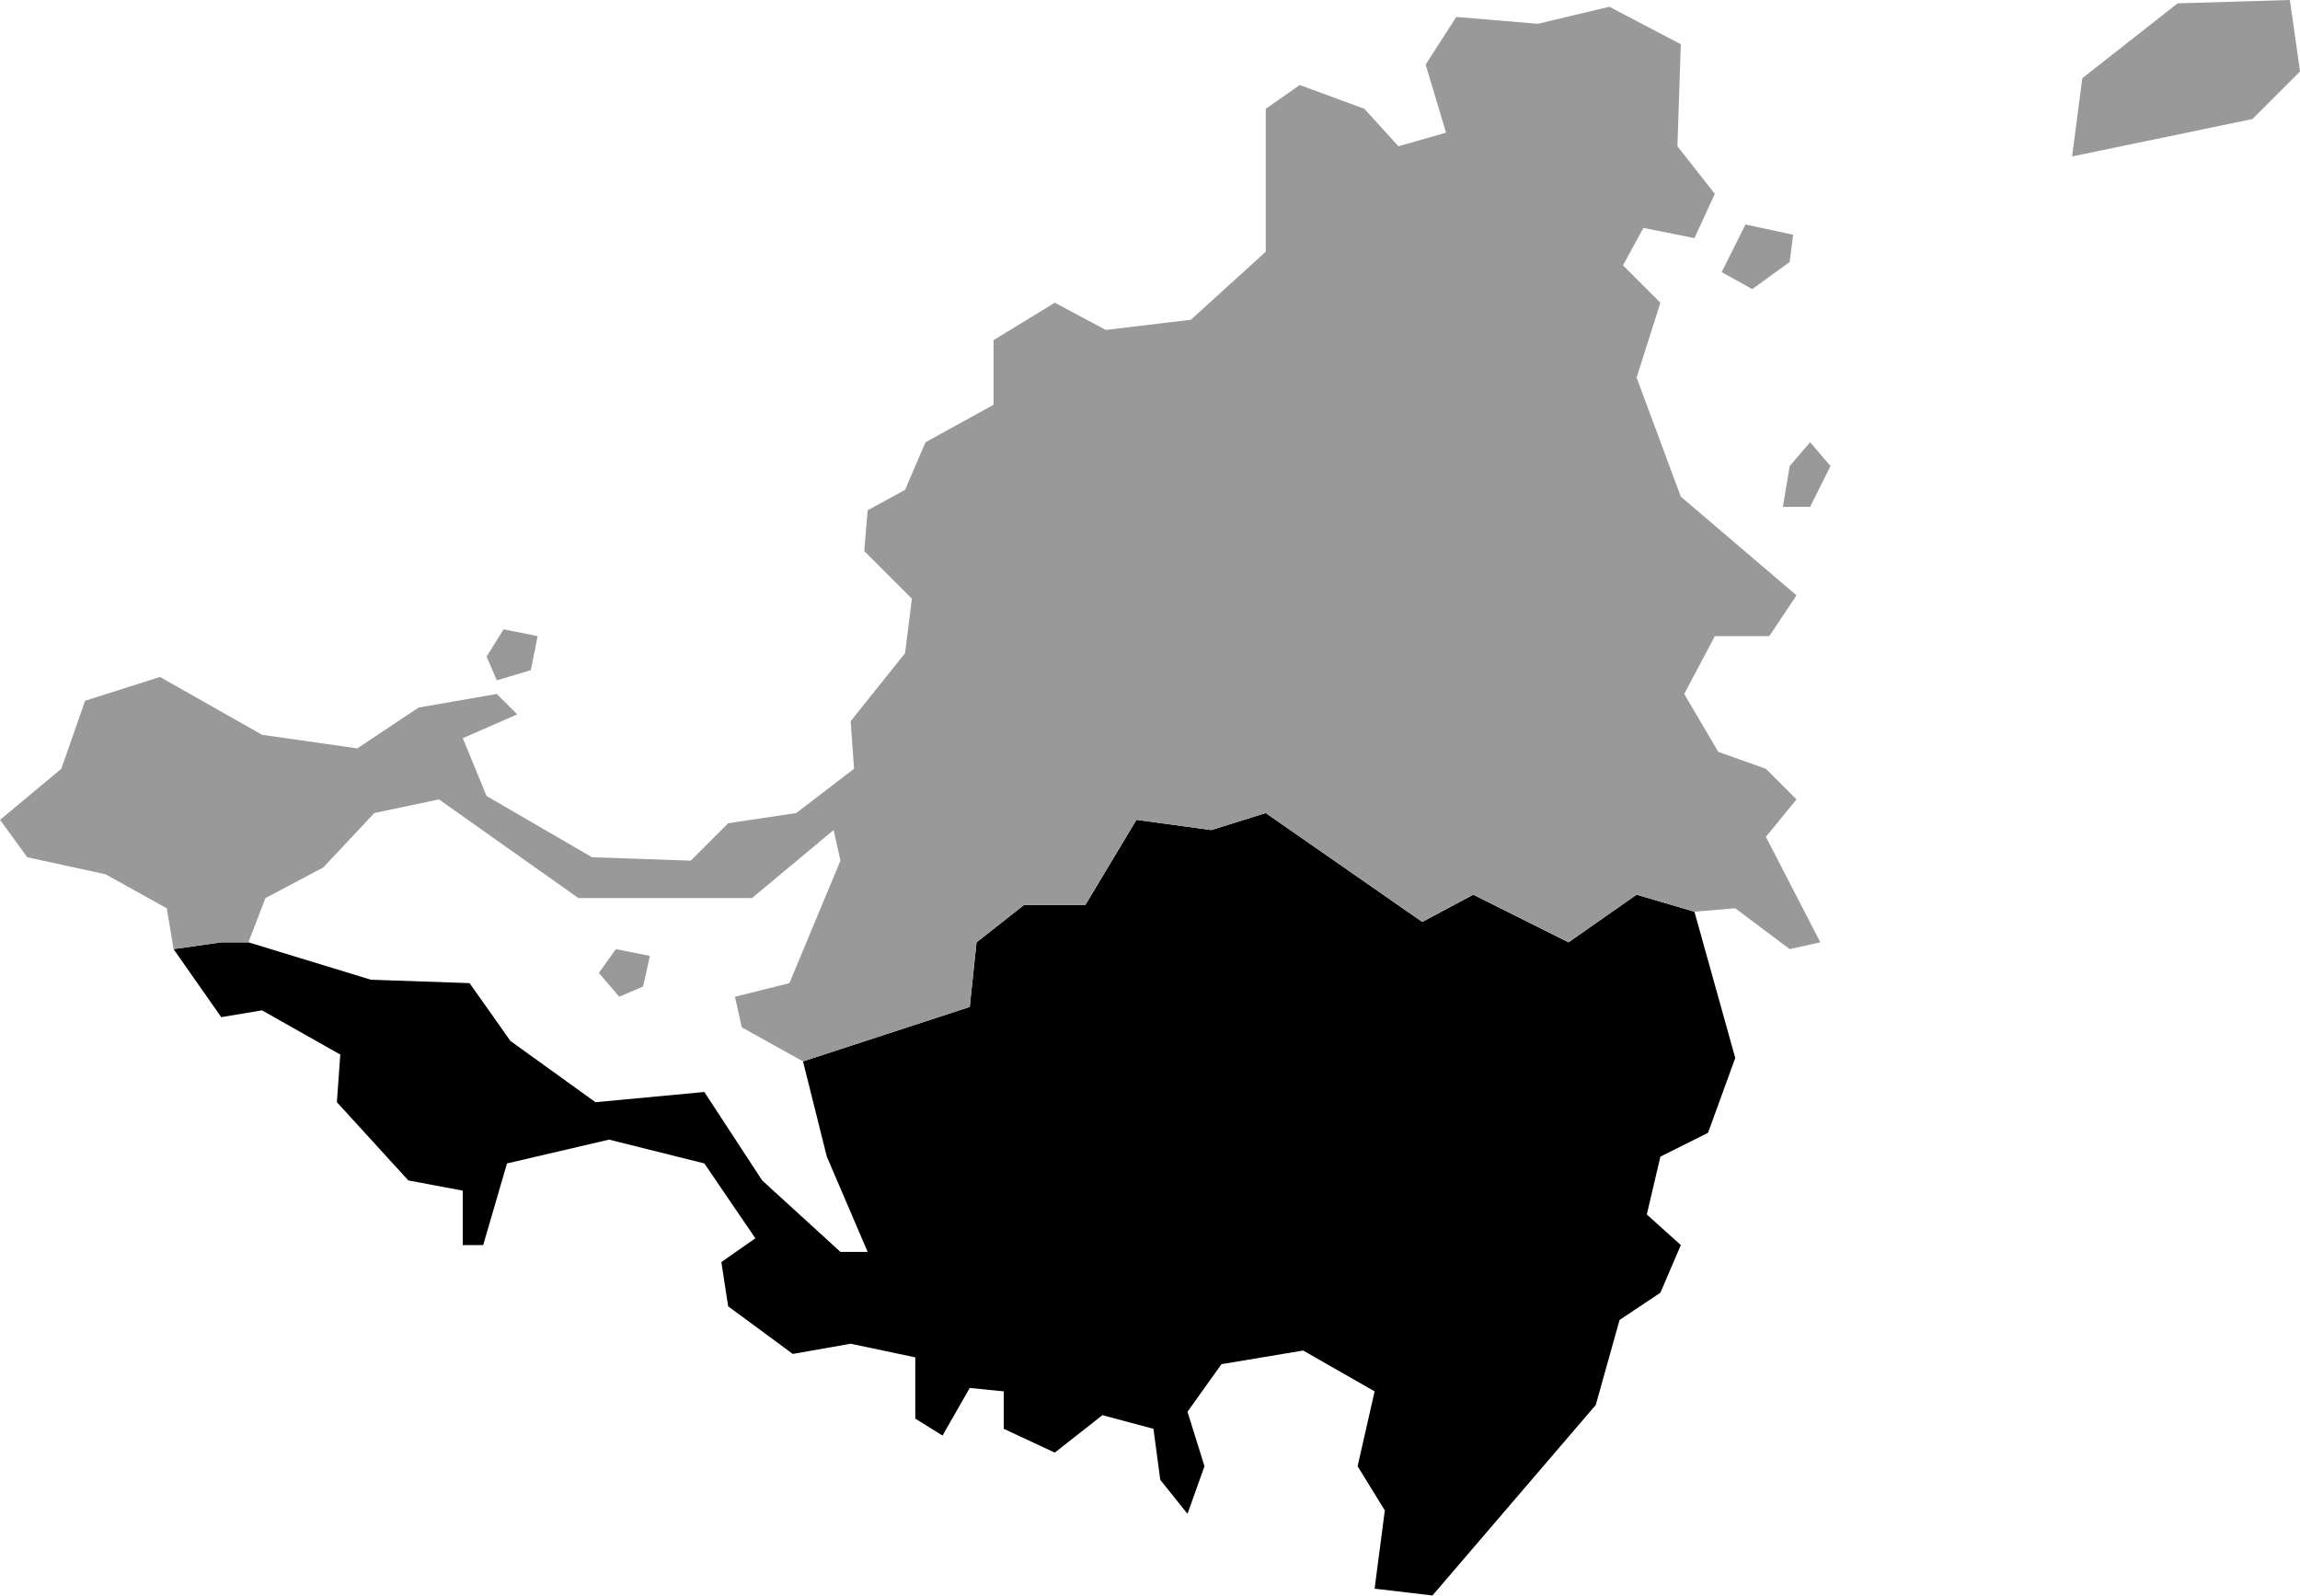
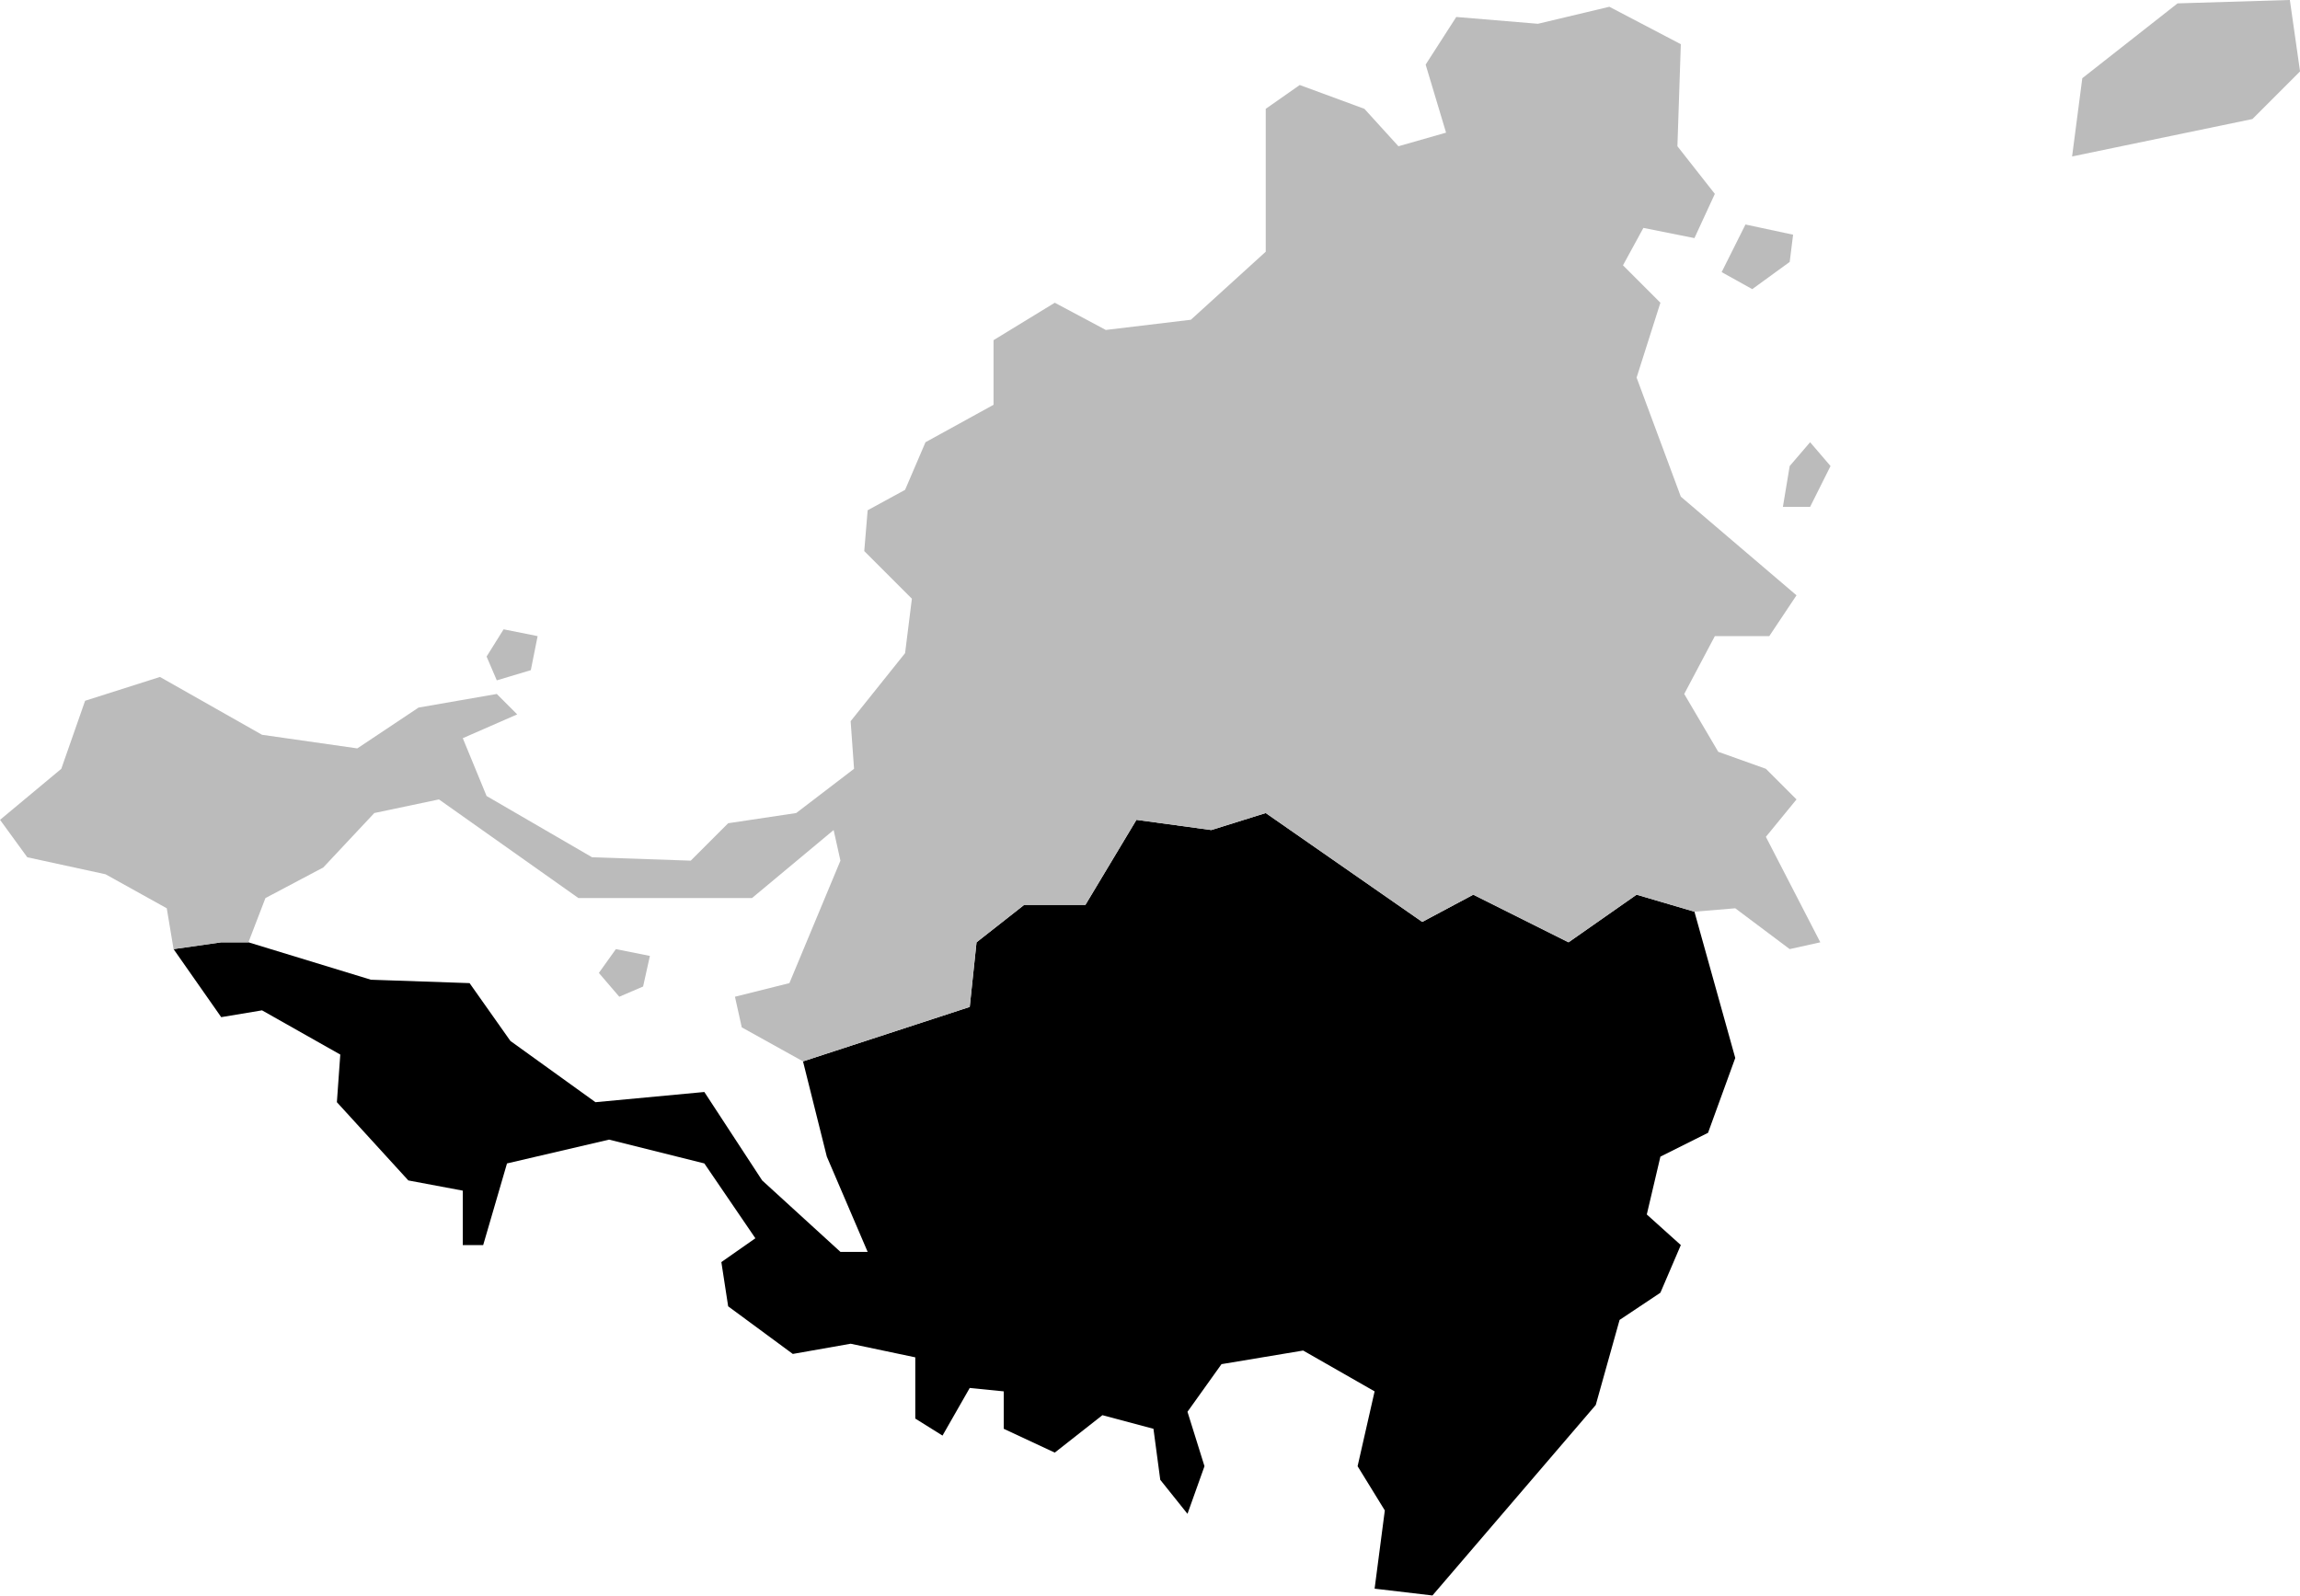
<svg xmlns="http://www.w3.org/2000/svg" viewBox="407.097 382.635 0.676 0.469">
  <path d="M407.333,382.947l0.049-0.016l0.002-0.019l0.014-0.011h0.018l0.015-0.025l0.022,0.003l0.016-0.005l0.046,0.032l0.015-0.008l0.028,0.014l0.02-0.014l0.017,0.005l0.012,0.043l-0.008,0.022l-0.014,0.007l-0.004,0.017l0.01,0.009l-0.006,0.014l-0.012,0.008l-0.007,0.025l-0.048,0.056l-0.017-0.002l0.003-0.023l-0.008-0.013l0.005-0.022l-0.021-0.012l-0.024,0.004l-0.01,0.014l0.005,0.016l-0.005,0.014l-0.008-0.01l-0.002-0.015l-0.015-0.004l-0.014,0.011l-0.015-0.007v-0.011l-0.01-0.001l-0.008,0.014l-0.008-0.005v-0.018l-0.019-0.004l-0.017,0.003l-0.019-0.014l-0.002-0.013l0.01-0.007l-0.015-0.022l-0.028-0.007l-0.03,0.007l-0.007,0.024h-0.006v-0.016l-0.016-0.003l-0.021-0.023l0.001-0.014l-0.023-0.013l-0.012,0.002l-0.014-0.02l0.014-0.002h0.008l0.036,0.011l0.029,0.001l0.012,0.017l0.025,0.018l0.032-0.003l0.017,0.026l0.023,0.021h0.008l-0.012-0.028l-0.007-0.028L407.333,382.947z" />
-   <path fill="#999" d="M407.623,382.772l0.006-0.007l0.006,0.007l-0.006,0.012h-0.008L407.623,382.772z M407.759,382.67l0.014-0.014l-0.003-0.021l-0.033,0.001l-0.028,0.022l-0.003,0.023L407.759,382.67z M407.612,382.72l0.011-0.008l0.001-0.008l-0.014-0.003l-0.007,0.014L407.612,382.72z M407.243,382.835l0.01-0.003l0.002-0.01l-0.01-0.002l-0.005,0.008L407.243,382.835z M407.279,382.928l0.007-0.003l0.002-0.009l-0.01-0.002l-0.005,0.007L407.279,382.928z M407.623,382.772l0.006-0.007l0.006,0.007l-0.006,0.012h-0.008L407.623,382.772z M407.759,382.67l0.014-0.014l-0.003-0.021l-0.033,0.001l-0.028,0.022l-0.003,0.023L407.759,382.67z M407.612,382.72l0.011-0.008l0.001-0.008l-0.014-0.003l-0.007,0.014L407.612,382.72z M407.243,382.835l0.01-0.003l0.002-0.01l-0.01-0.002l-0.005,0.008L407.243,382.835z M407.279,382.928l0.007-0.003l0.002-0.009l-0.01-0.002l-0.005,0.007L407.279,382.928z M407.333,382.947l0.049-0.016l0.002-0.019l0.014-0.011h0.018l0.015-0.025l0.022,0.003l0.016-0.005l0.046,0.032l0.015-0.008l0.028,0.014l0.02-0.014l0.017,0.005l0.012-0.001l0.016,0.012l0.009-0.002l-0.016-0.031l0.009-0.011l-0.009-0.009l-0.014-0.005l-0.01-0.017l0.009-0.017h0.016l0.008-0.012l-0.034-0.029l-0.013-0.035l0.007-0.022l-0.011-0.011l0.006-0.011l0.015,0.003l0.006-0.013l-0.011-0.014l0.001-0.03l-0.021-0.011l-0.021,0.005l-0.024-0.002l-0.009,0.014l0.006,0.02l-0.014,0.004l-0.01-0.011l-0.019-0.007l-0.01,0.007v0.042l-0.022,0.02l-0.025,0.003l-0.015-0.008l-0.018,0.011v0.019l-0.02,0.011l-0.006,0.014l-0.011,0.006l-0.001,0.012l0.014,0.014l-0.002,0.016l-0.016,0.02l0.001,0.014l-0.017,0.013l-0.02,0.003l-0.011,0.011l-0.029-0.001l-0.031-0.018l-0.007-0.017l0.016-0.007l-0.006-0.006l-0.023,0.004l-0.018,0.012l-0.028-0.004l-0.03-0.017l-0.022,0.007l-0.007,0.02l-0.018,0.015l0.008,0.011l0.023,0.005l0.018,0.01l0.002,0.012l0.014-0.002h0.008l0.005-0.013l0.017-0.009l0.015-0.016l0.019-0.004l0.041,0.029h0.051l0.024-0.02l0.002,0.009l-0.015,0.036l-0.016,0.004l0.002,0.009l0.018,0.01L407.333,382.947z" />
+   <path fill="#bbb" d="M407.623,382.772l0.006-0.007l0.006,0.007l-0.006,0.012h-0.008L407.623,382.772z M407.759,382.67l0.014-0.014l-0.003-0.021l-0.033,0.001l-0.028,0.022l-0.003,0.023L407.759,382.67z M407.612,382.72l0.011-0.008l0.001-0.008l-0.014-0.003l-0.007,0.014L407.612,382.72z M407.243,382.835l0.01-0.003l0.002-0.01l-0.01-0.002l-0.005,0.008L407.243,382.835z M407.279,382.928l0.007-0.003l0.002-0.009l-0.01-0.002l-0.005,0.007L407.279,382.928z M407.623,382.772l0.006-0.007l0.006,0.007l-0.006,0.012h-0.008L407.623,382.772z M407.759,382.67l0.014-0.014l-0.003-0.021l-0.033,0.001l-0.028,0.022l-0.003,0.023L407.759,382.67z M407.612,382.72l0.011-0.008l0.001-0.008l-0.014-0.003l-0.007,0.014L407.612,382.72z M407.243,382.835l0.01-0.003l0.002-0.01l-0.01-0.002l-0.005,0.008L407.243,382.835z M407.279,382.928l0.007-0.003l0.002-0.009l-0.01-0.002l-0.005,0.007L407.279,382.928z M407.333,382.947l0.049-0.016l0.002-0.019l0.014-0.011h0.018l0.015-0.025l0.022,0.003l0.016-0.005l0.046,0.032l0.015-0.008l0.028,0.014l0.02-0.014l0.017,0.005l0.012-0.001l0.016,0.012l0.009-0.002l-0.016-0.031l0.009-0.011l-0.009-0.009l-0.014-0.005l-0.01-0.017l0.009-0.017h0.016l0.008-0.012l-0.034-0.029l-0.013-0.035l0.007-0.022l-0.011-0.011l0.006-0.011l0.015,0.003l0.006-0.013l-0.011-0.014l0.001-0.03l-0.021-0.011l-0.021,0.005l-0.024-0.002l-0.009,0.014l0.006,0.02l-0.014,0.004l-0.01-0.011l-0.019-0.007l-0.01,0.007v0.042l-0.022,0.02l-0.025,0.003l-0.015-0.008l-0.018,0.011v0.019l-0.02,0.011l-0.006,0.014l-0.011,0.006l-0.001,0.012l0.014,0.014l-0.002,0.016l-0.016,0.02l0.001,0.014l-0.017,0.013l-0.02,0.003l-0.011,0.011l-0.029-0.001l-0.031-0.018l-0.007-0.017l0.016-0.007l-0.006-0.006l-0.023,0.004l-0.018,0.012l-0.028-0.004l-0.03-0.017l-0.022,0.007l-0.007,0.02l-0.018,0.015l0.008,0.011l0.023,0.005l0.018,0.01l0.002,0.012l0.014-0.002h0.008l0.005-0.013l0.017-0.009l0.015-0.016l0.019-0.004l0.041,0.029h0.051l0.024-0.02l0.002,0.009l-0.015,0.036l-0.016,0.004l0.002,0.009l0.018,0.01L407.333,382.947z" />
</svg>
